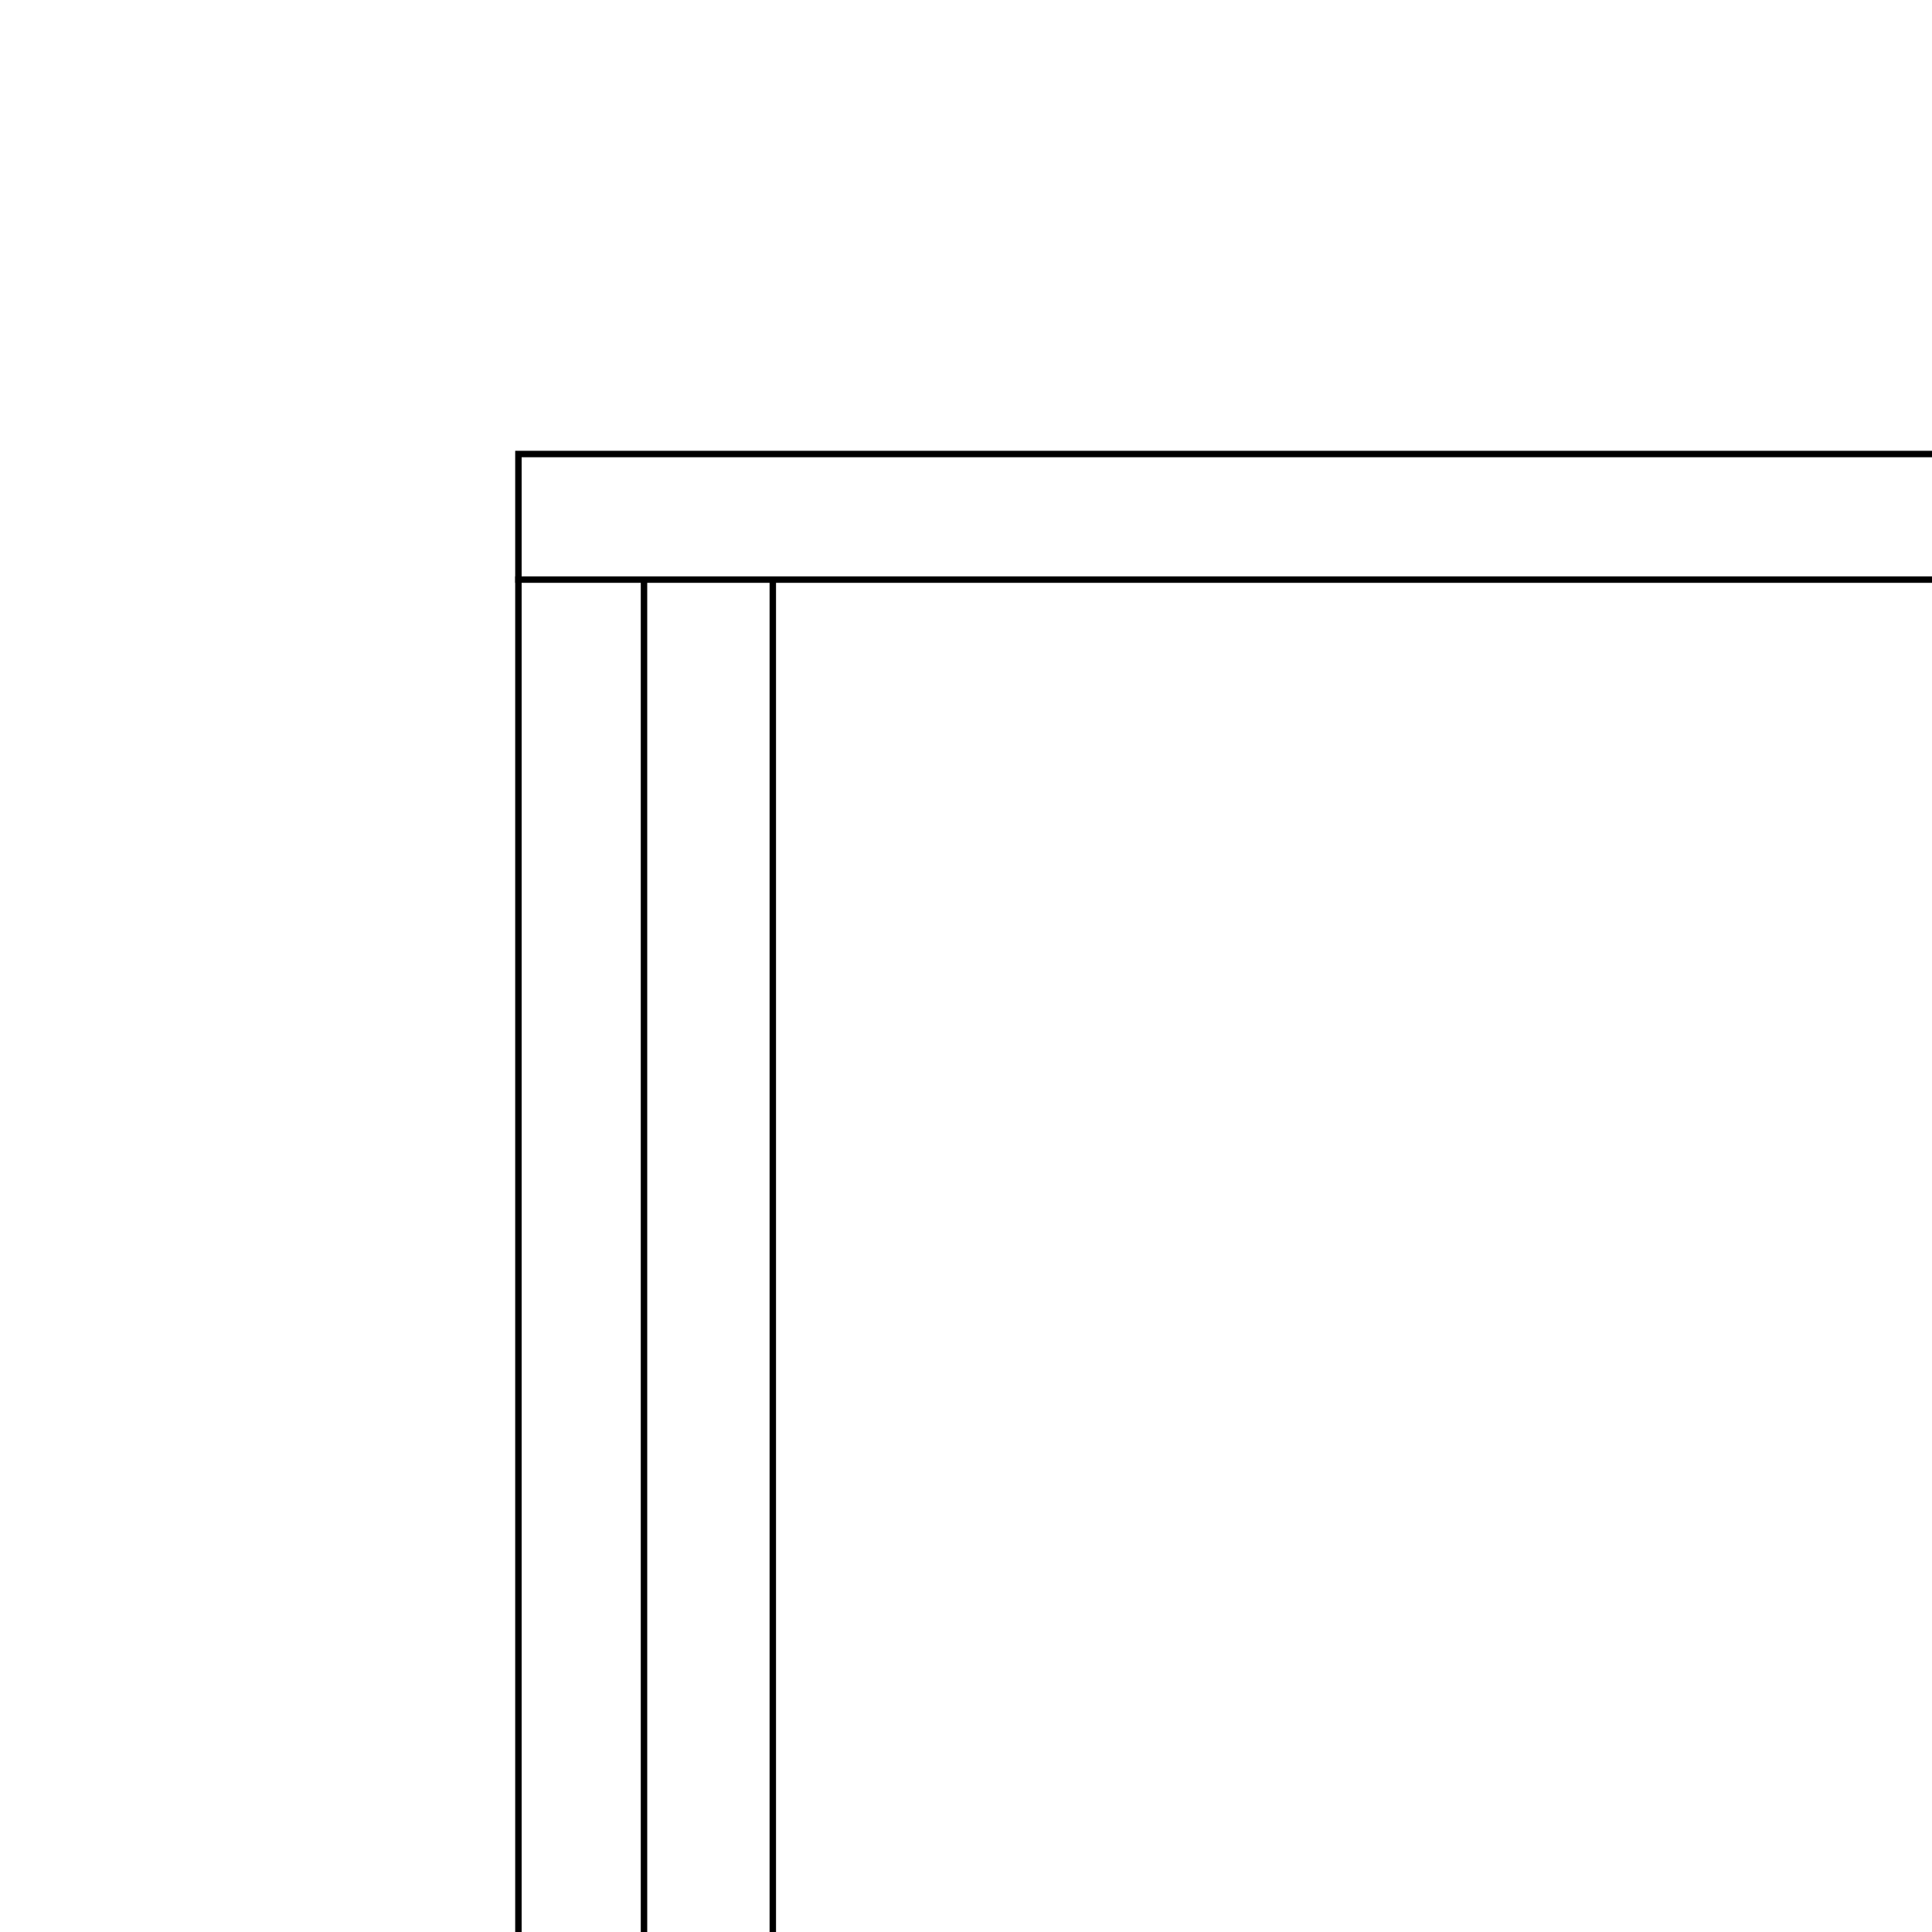
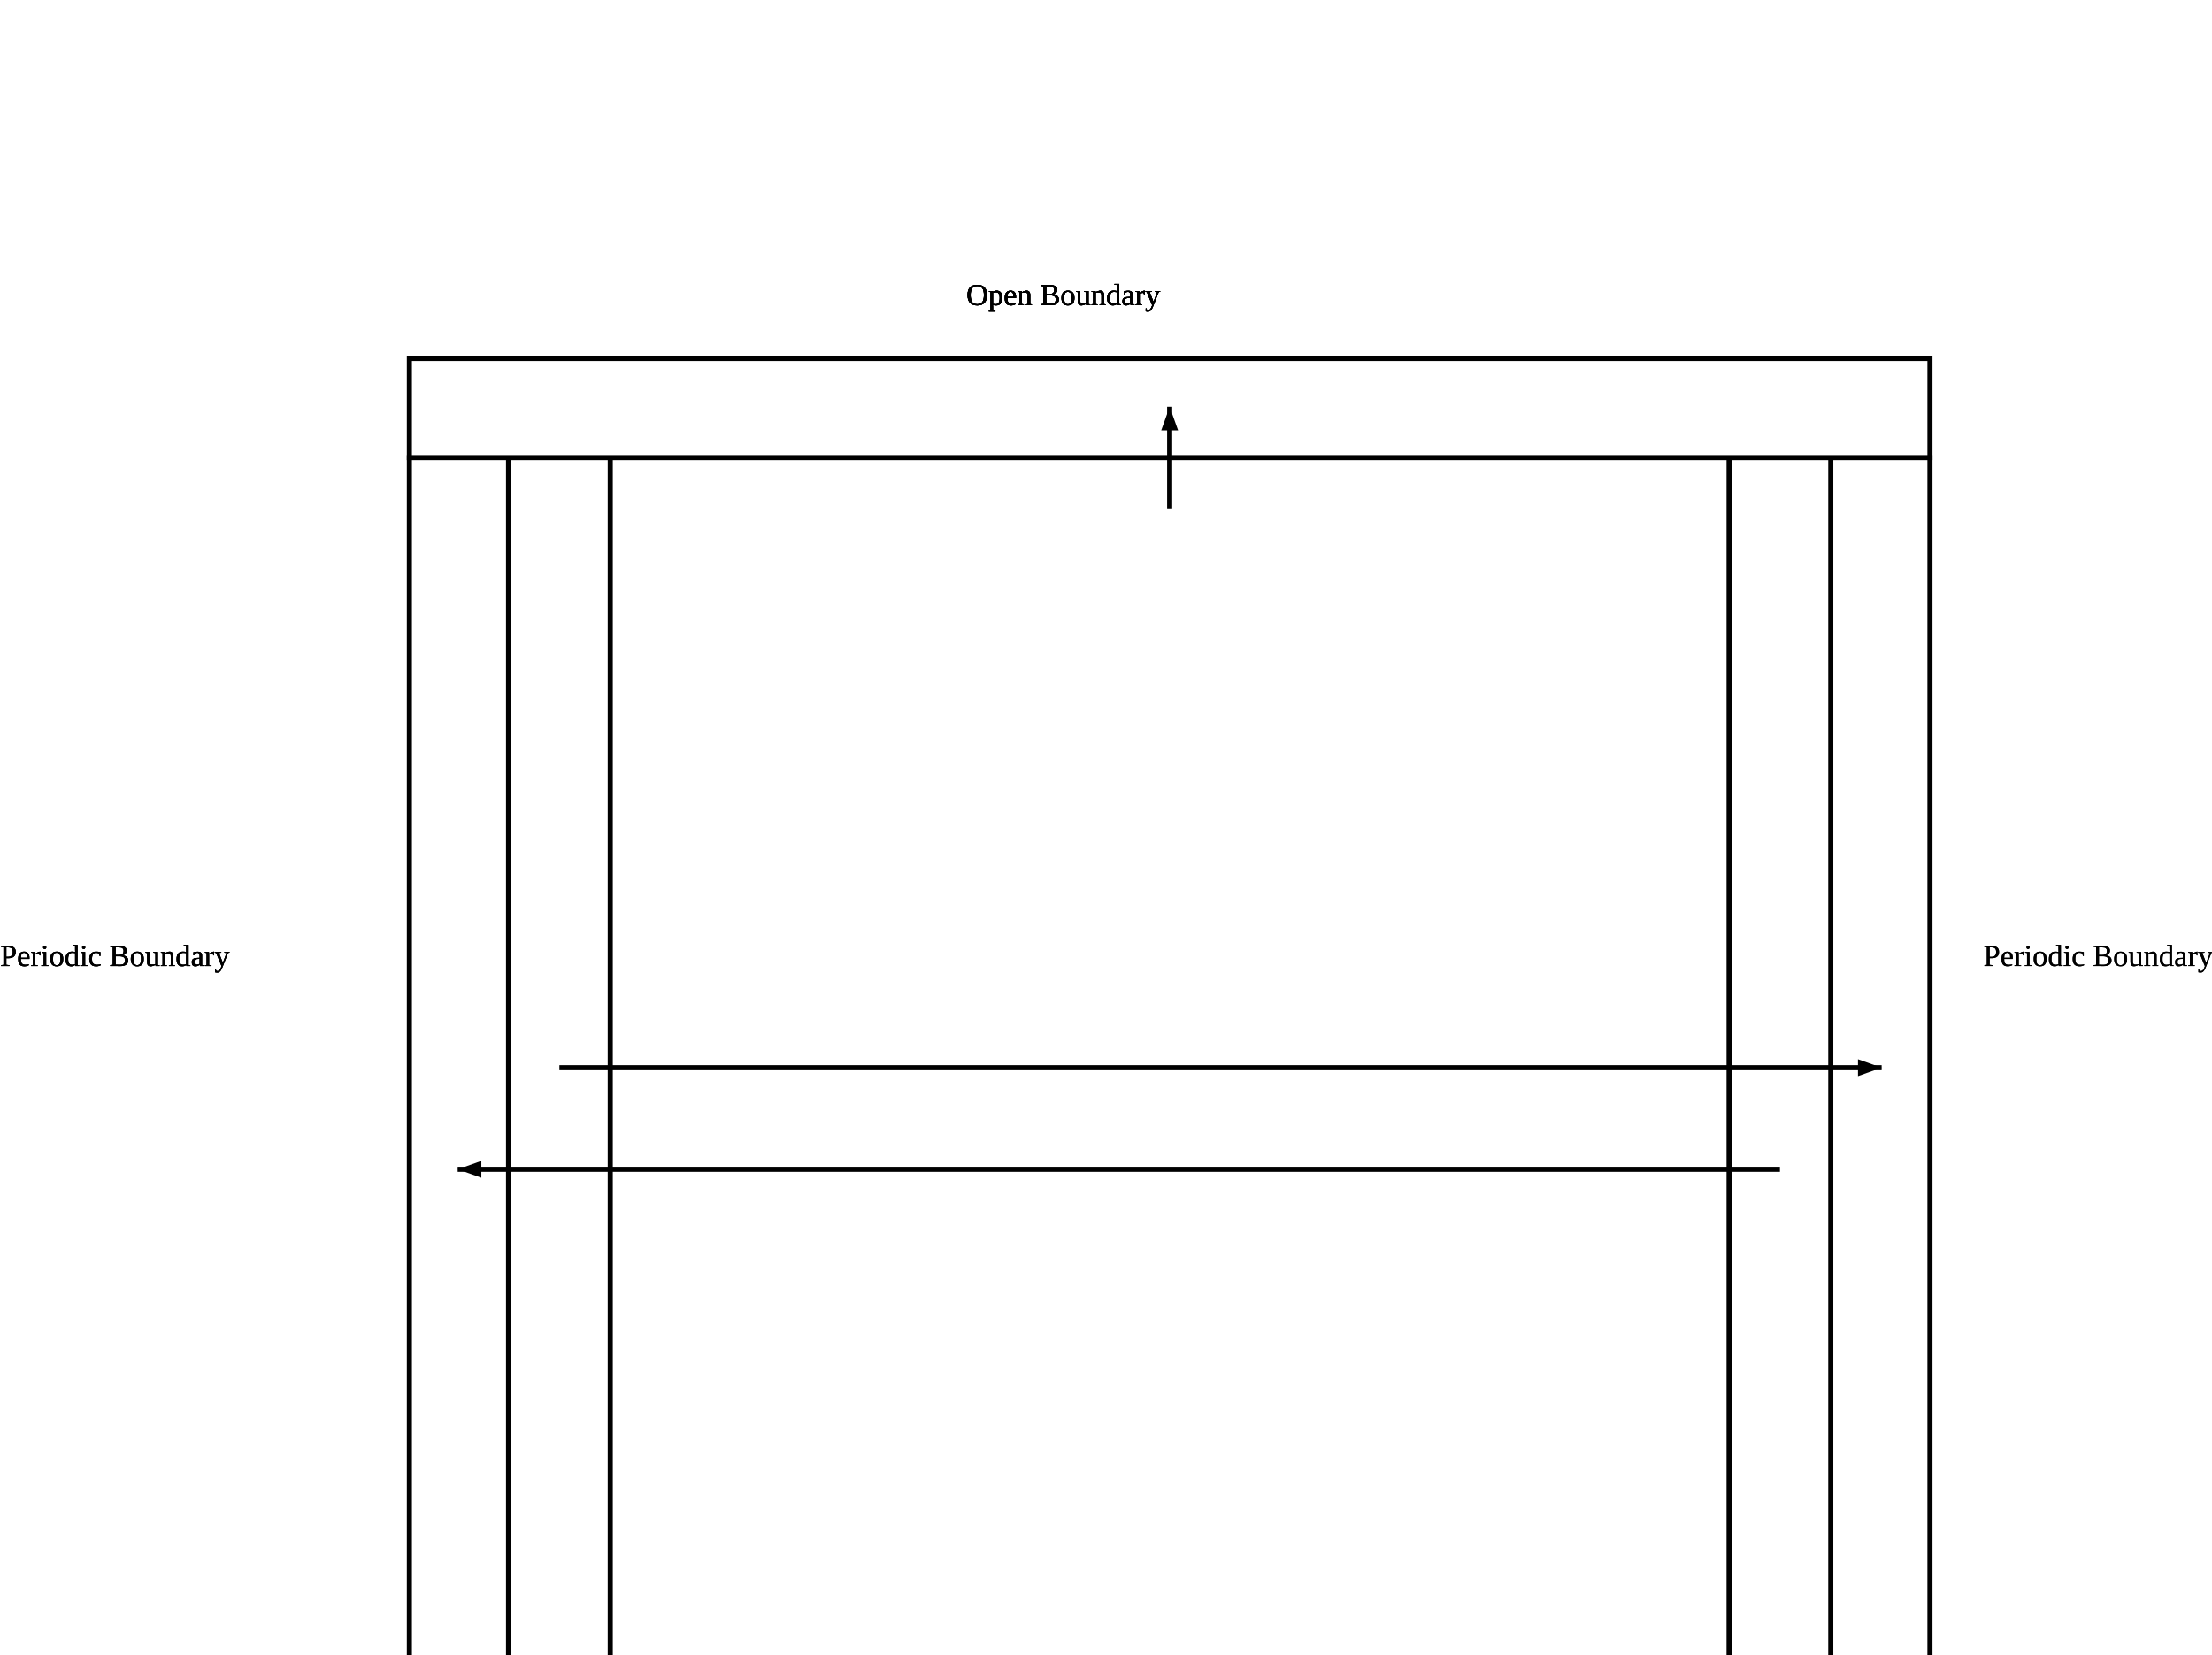
<svg xmlns="http://www.w3.org/2000/svg" xmlns:ns1="http://latexdraw.sourceforge.net/namespaces/latexdraw" version="1.1" baseProfile="full">
  <g>
-     <g ns1:type="square" id="id1917289945">
+     <g ns1:type="square" id="id259743875">
      <rect x="161.0" y="141.0" width="598.0" height="598.0" ns1:borderPos="outer" stroke-width="2.0" stroke="black" fill="none" />
    </g>
-     <g ns1:type="joinedLines" id="id140162990">
+     <g ns1:type="joinedLines" id="id755090099">
      <polyline points="160.0,180.0 760.0,180.0 " stroke-width="2.0" stroke="black" ns1:rotationAngle="0.0" />
    </g>
-     <g ns1:type="joinedLines" id="id1015071137">
+     <g ns1:type="joinedLines" id="id434542725">
      <polyline points="160.0,700.0 760.0,700.0 " stroke-width="2.0" stroke="black" ns1:rotationAngle="0.0" />
    </g>
-     <g ns1:type="joinedLines" id="id1156320613">
+     <g ns1:type="joinedLines" id="id747307718">
      <polyline points="200.0,180.0 200.0,700.0 " stroke-width="2.0" stroke="black" ns1:rotationAngle="0.0" />
    </g>
-     <g ns1:type="joinedLines" id="id759490612">
+     <g ns1:type="joinedLines" id="id1815676264">
      <polyline points="240.0,180.0 240.0,700.0 " stroke-width="2.0" stroke="black" ns1:rotationAngle="0.0" />
    </g>
-     <g ns1:type="joinedLines" id="id1267974289">
+     <g ns1:type="joinedLines" id="id1978656878">
      <polyline points="720.0,180.0 720.0,700.0 " stroke-width="2.0" stroke="black" ns1:rotationAngle="0.0" />
    </g>
-     <g ns1:type="joinedLines" id="id803843406">
+     <g ns1:type="joinedLines" id="id610347864">
      <polyline points="680.0,180.0 680.0,700.0 " stroke-width="2.0" stroke="black" ns1:rotationAngle="0.0" />
    </g>
+     <g ns1:type="joinedLines" id="id1491243191">
+       <polyline points="460.0,200.0 460.0,160.0 " stroke-width="2.0" stroke="black" ns1:rotationAngle="0.0" marker-end="url(#arrow1-1491243191)" />
+     </g>
+     <g ns1:type="joinedLines" id="id978760047">
+       <polyline points="460.0,680.0 460.0,720.0 " stroke-width="2.0" stroke="black" ns1:rotationAngle="0.0" marker-end="url(#arrow1-978760047)" />
+     </g>
+     <g ns1:type="joinedLines" id="id812580889">
+       <polyline points="700.0,460.0 180.0,460.0 " stroke-width="2.0" stroke="black" ns1:rotationAngle="0.0" marker-end="url(#arrow1-812580889)" />
+     </g>
+     <g ns1:type="joinedLines" id="id1144201219">
+       <polyline points="220.0,420.0 740.0,420.0 " stroke-width="2.0" stroke="black" ns1:rotationAngle="0.0" marker-end="url(#arrow1-1144201219)" />
+     </g>
+     <g ns1:type="text" id="id2019495955" fill="black" ns1:position="bl">
+       <text x="380.0" y="120.0">Open Boundary</text>
+     </g>
+     <g ns1:type="text" id="id788348218" fill="black" ns1:position="bl">
+       <text x="380.0" y="120.0">Open Boundary</text>
+     </g>
+     <g ns1:type="text" id="id1976189585" fill="black" ns1:position="bl">
+       <text x="380.0" y="120.0">Open Boundary</text>
+     </g>
+     <g ns1:type="text" id="id227321363" fill="black" ns1:position="bl">
+       <text x="380.0" y="120.0">Open Boundary</text>
+     </g>
+     <g ns1:type="text" id="id1694486644" fill="black" ns1:position="bl">
+       <text x="380.0" y="120.0">Open Boundary</text>
+     </g>
+     <g ns1:type="text" id="id1422061358" fill="black" ns1:position="bl">
+       <text x="0.0" y="380.0">Periodic Boundary</text>
+     </g>
+     <g ns1:type="text" id="id652543069" fill="black" ns1:position="bl">
+       <text x="0.0" y="380.0">Periodic Boundary</text>
+     </g>
+     <g ns1:type="text" id="id1129163748" fill="black" ns1:position="bl">
+       <text x="0.0" y="380.0">Periodic Boundary</text>
+     </g>
+     <g ns1:type="text" id="id924401653" fill="black" ns1:position="bl">
+       <text x="380.0" y="760.0">Open Boundary</text>
+     </g>
+     <g ns1:type="text" id="id1586836624" fill="black" ns1:position="bl">
+       <text x="780.0" y="380.0">Periodic Boundary</text>
+     </g>
+     <g ns1:type="text" id="id371056666" fill="black" ns1:position="bl">
+       <text x="780.0" y="380.0">Periodic Boundary</text>
+     </g>
  </g>
-   <defs />
+   <defs>
+     <marker overflow="visible" orient="auto" id="arrow1-1491243191">
+       <path d="M 0.0 0.0 L -4.652 1.661 L -4.652 0.0 L -4.652 -1.661 z " ns1:arrSizeNum="2.0" fill="black" />
+     </marker>
+     <marker overflow="visible" orient="auto" id="arrow1-978760047">
+       <path d="M 0.0 0.0 L -4.652 1.661 L -4.652 0.0 L -4.652 -1.661 z " ns1:arrSizeNum="2.0" fill="black" />
+     </marker>
+     <marker overflow="visible" orient="auto" id="arrow1-812580889">
+       <path d="M 0.0 0.0 L -4.652 1.661 L -4.652 0.0 L -4.652 -1.661 z " ns1:arrSizeNum="2.0" fill="black" />
+     </marker>
+     <marker overflow="visible" orient="auto" id="arrow1-1144201219">
+       <path d="M 0.0 0.0 L -4.652 1.661 L -4.652 0.0 L -4.652 -1.661 z " ns1:arrSizeNum="2.0" fill="black" />
+     </marker>
+   </defs>
</svg>
